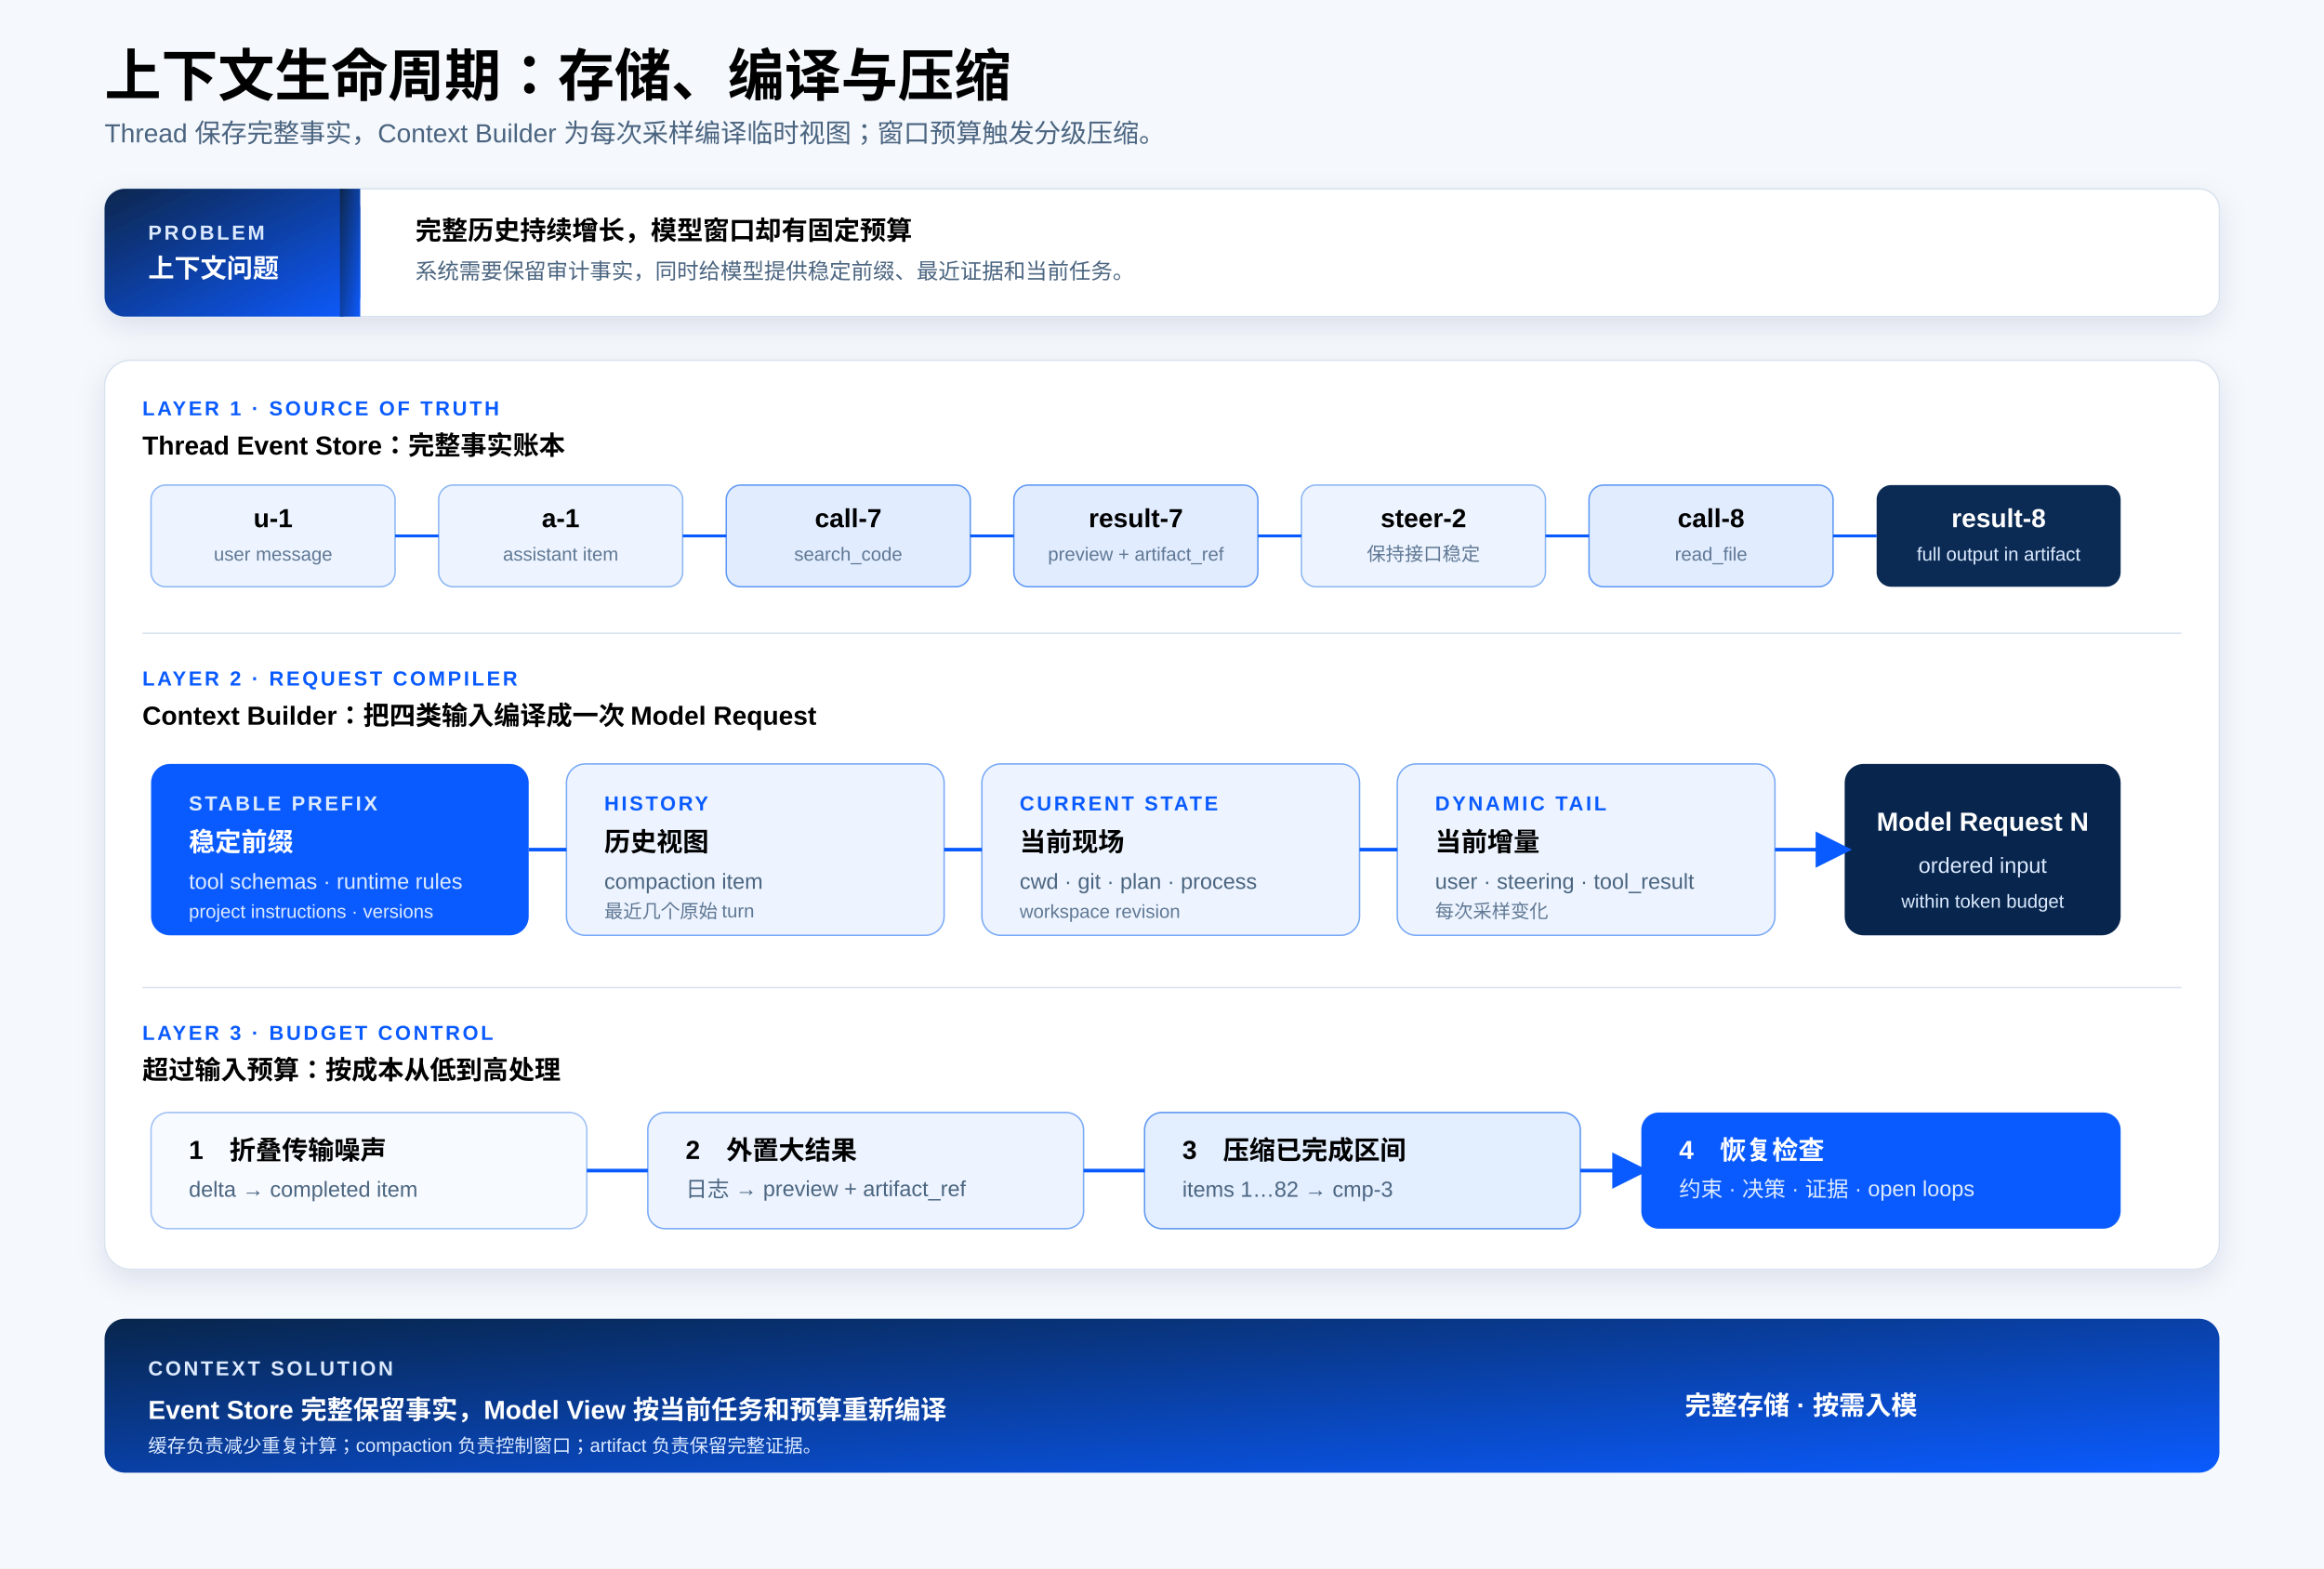
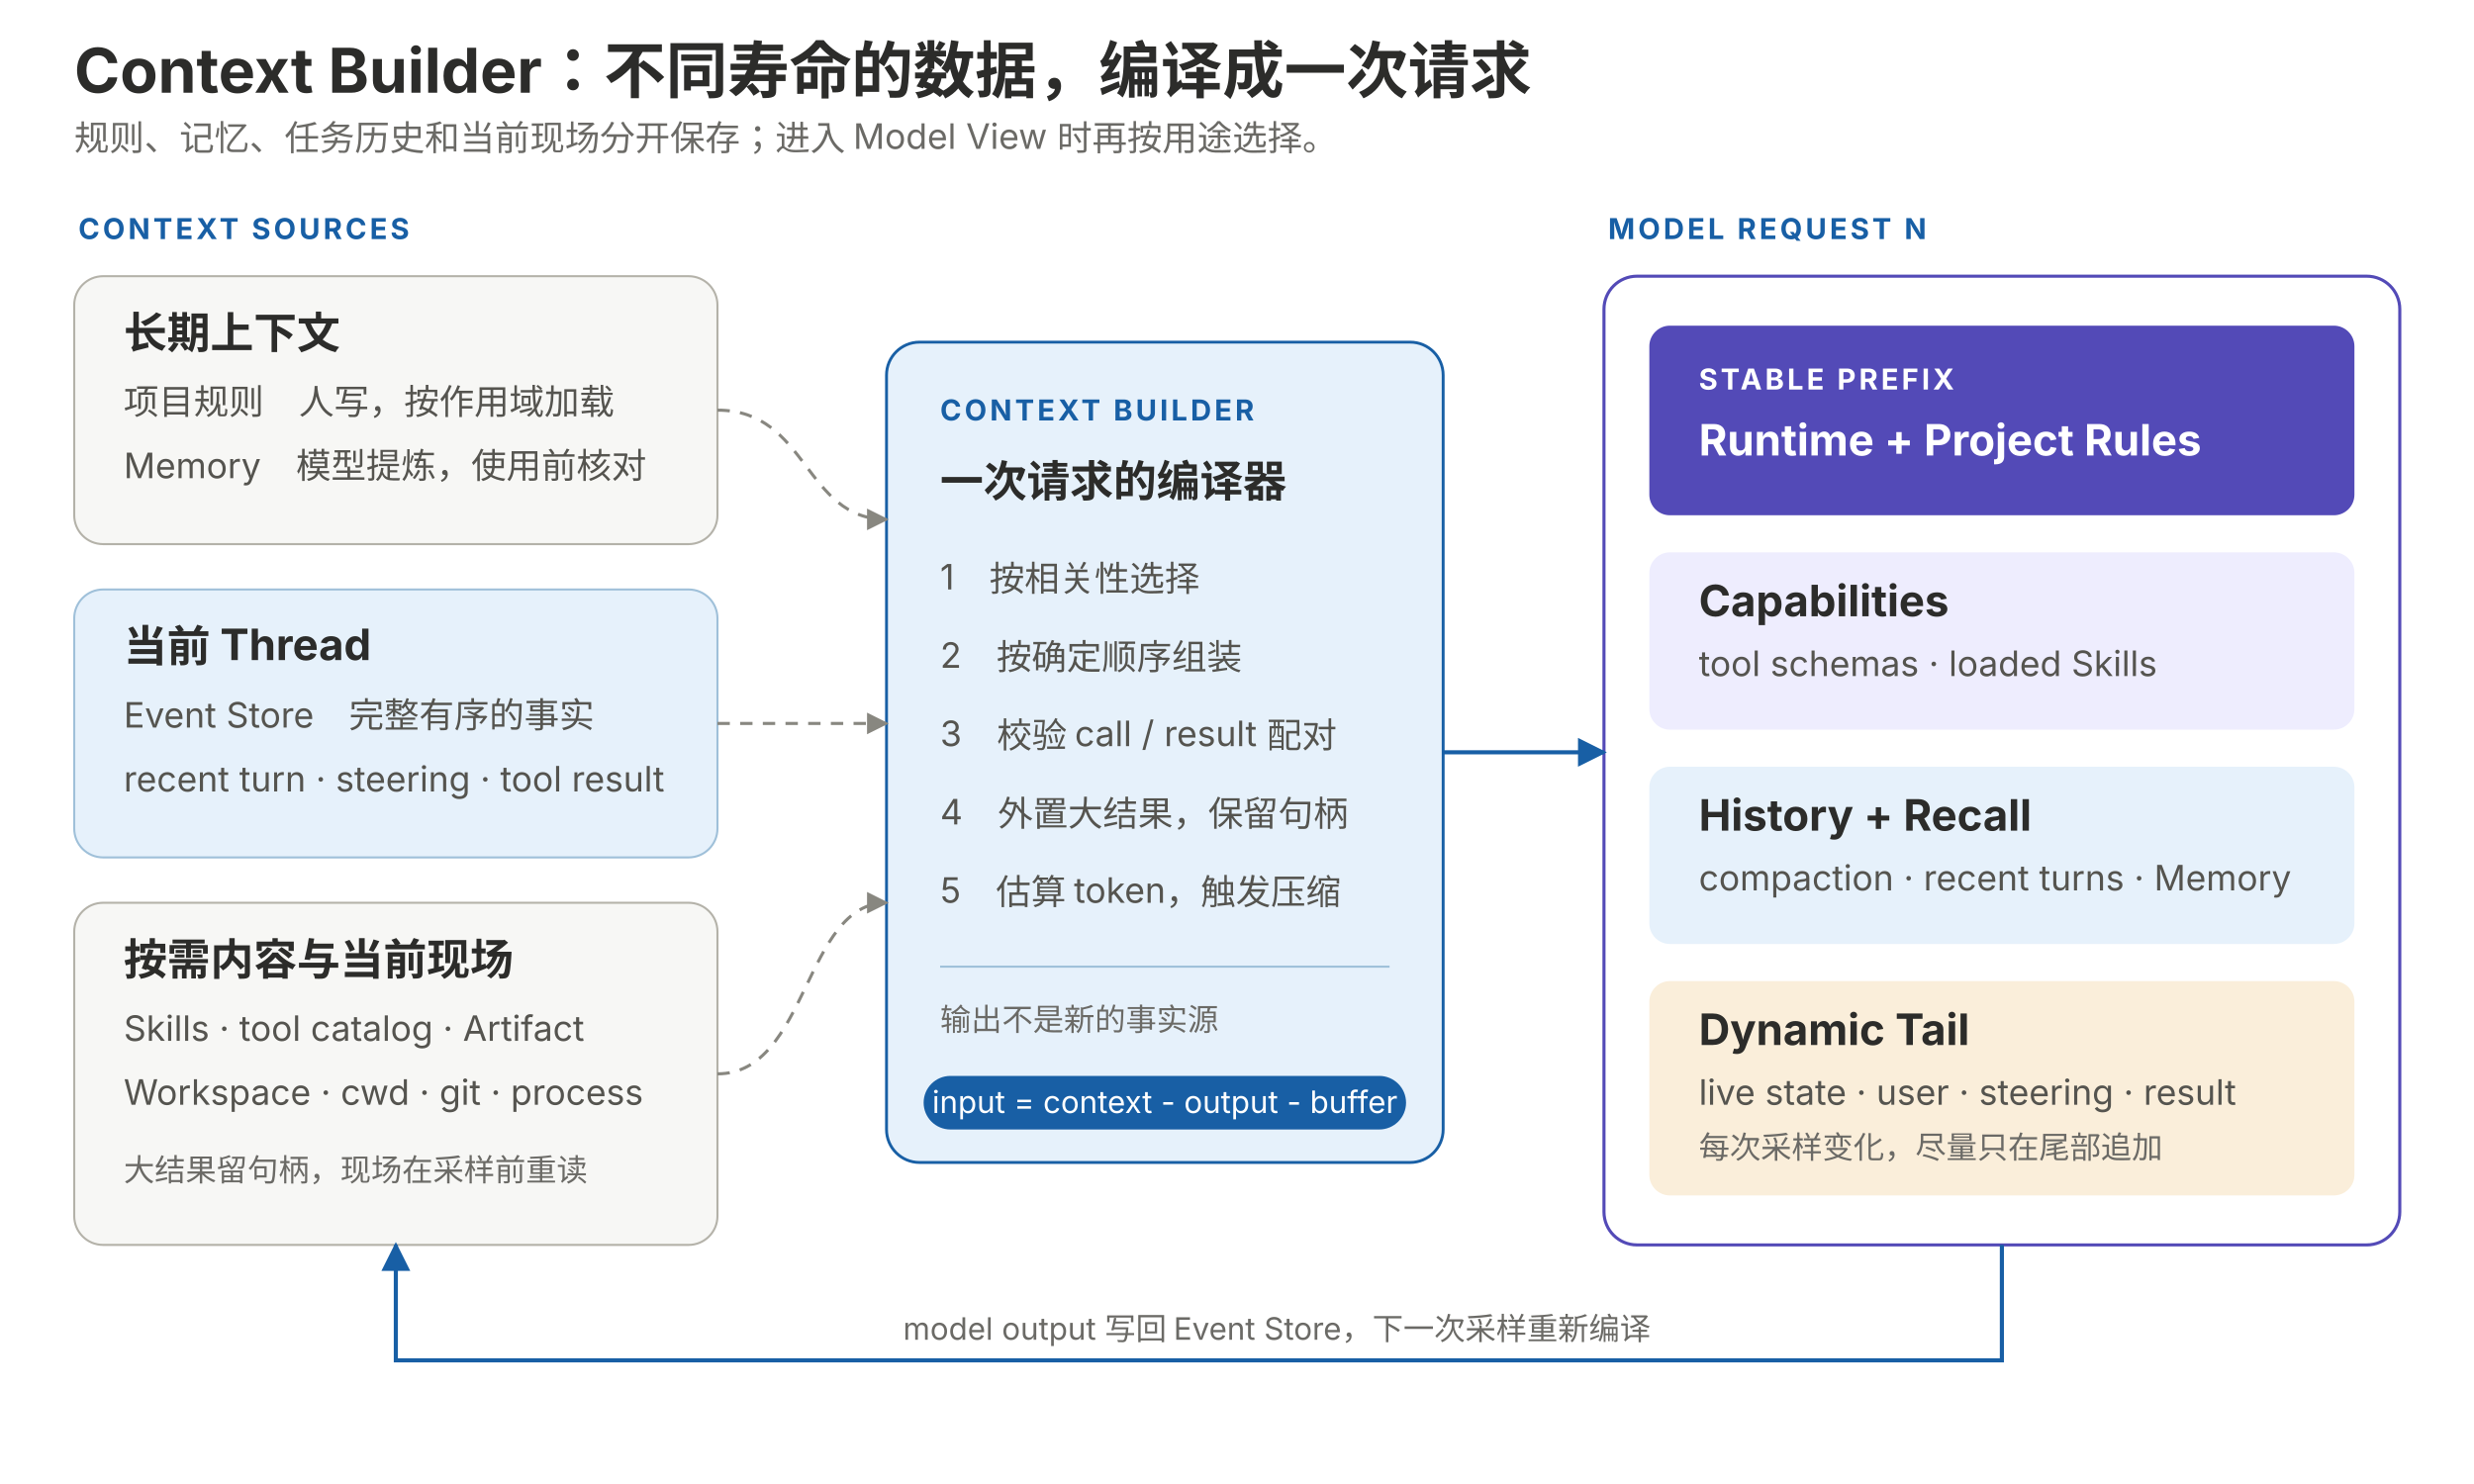
- <svg xmlns="http://www.w3.org/2000/svg" width="1600" height="1080" viewBox="0 0 1600 1080">
+ <svg xmlns="http://www.w3.org/2000/svg" width="1200" height="720" viewBox="0 0 1200 720" role="img" aria-labelledby="title desc">
  <defs>
-     <linearGradient id="hero" x1="0" y1="0" x2="1" y2="1">
-       <stop offset="0" stop-color="#08264d" />
-       <stop offset="1" stop-color="#0a5bff" />
-     </linearGradient>
-     <filter id="shadow" x="-20%" y="-20%" width="140%" height="150%">
-       <feDropShadow dx="0" dy="7" stdDeviation="10" flood-color="#062452" flood-opacity=".10" />
-     </filter>
-     <marker id="a" markerWidth="10" markerHeight="10" refX="8" refY="5" orient="auto">
-       <path d="M0 0L10 5 0 10Z" fill="#0a5bff" />
+     <marker id="arr" viewBox="0 0 10 10" refX="9" refY="5" markerWidth="7" markerHeight="7" orient="auto">
+       <path d="M0 0L10 5L0 10Z" fill="#185FA5" />
    </marker>
-     <style>
-       text{font-family:-apple-system,BlinkMacSystemFont,"Segoe UI","PingFang SC","Microsoft YaHei",Arial,sans-serif}.title{font-size:39px;font-weight:760}.subtitle{font-size:18px;fill:#4a6480}.eyebrow{font-size:14px;font-weight:760;letter-spacing:1.7px}.section{font-size:18px;font-weight:760}.cardTitle{font-size:18px;font-weight:760}.body{font-size:15px;fill:#4b6580}.tiny{font-size:13px;fill:#607894}.white{fill:#fff}.whiteSoft{fill:#dceaff}.blue{fill:#0a5bff}.flow{fill:none;stroke:#0a5bff;stroke-width:2.5;marker-end:url(#a)}.dash{fill:none;stroke:#79a8f3;stroke-width:2;stroke-dasharray:7 7;marker-end:url(#a)}
-     </style>
+     <marker id="grayArr" viewBox="0 0 10 10" refX="9" refY="5" markerWidth="7" markerHeight="7" orient="auto">
+       <path d="M0 0L10 5L0 10Z" fill="#888780" />
+     </marker>
+     <style>text{font-family:-apple-system,BlinkMacSystemFont,"PingFang SC","Microsoft YaHei",sans-serif}.title{font-size:30px;font-weight:700;fill:#2C2C2A}.sub{font-size:17px;fill:#6B6A66}.label{font-size:14px;font-weight:700;letter-spacing:1.5px;fill:#185FA5}.head{font-size:21px;font-weight:700;fill:#2C2C2A}.body{font-size:17px;fill:#55544F}.small{font-size:15px;fill:#6B6A66}.white{fill:#fff}.line{fill:none;stroke:#185FA5;stroke-width:2;marker-end:url(#arr)}.read{fill:none;stroke:#888780;stroke-width:1.5;stroke-dasharray:6 5;marker-end:url(#grayArr)}</style>
  </defs>
-   <rect width="1600" height="1080" fill="#f5f8fc" />
-   <text x="72" y="66" class="title">上下文生命周期：存储、编译与压缩</text>
-   <text x="72" y="98" class="subtitle">Thread 保存完整事实，Context Builder 为每次采样编译临时视图；窗口预算触发分级压缩。</text>
-   <g filter="url(#shadow)">
-     <rect x="72" y="130" width="1456" height="88" rx="14" fill="#fff" stroke="#d8e2ef" />
-     <rect x="72" y="130" width="176" height="88" rx="14" fill="url(#hero)" />
-     <path d="M234 130H248V218H234" fill="url(#hero)" />
-   </g>
-   <text x="102" y="165" class="eyebrow whiteSoft">PROBLEM</text>
-   <text x="102" y="191" class="section white">上下文问题</text>
-   <text x="286" y="165" class="cardTitle">完整历史持续增长，模型窗口却有固定预算</text>
-   <text x="286" y="192" class="body">系统需要保留审计事实，同时给模型提供稳定前缀、最近证据和当前任务。</text>
-   <rect x="72" y="248" width="1456" height="626" rx="18" fill="#fff" stroke="#d8e2ef" filter="url(#shadow)" />
-   <text x="98" y="286" class="eyebrow blue">LAYER 1 · SOURCE OF TRUTH</text>
-   <text x="98" y="313" class="section">Thread Event Store：完整事实账本</text>
-   <g>
-     <rect x="104" y="334" width="168" height="70" rx="10" fill="#edf4ff" stroke="#8cb6f4" />
-     <text x="188" y="363" text-anchor="middle" class="cardTitle">u-1</text>
-     <text x="188" y="386" text-anchor="middle" class="tiny">user message</text>
-     <rect x="302" y="334" width="168" height="70" rx="10" fill="#edf4ff" stroke="#8cb6f4" />
-     <text x="386" y="363" text-anchor="middle" class="cardTitle">a-1</text>
-     <text x="386" y="386" text-anchor="middle" class="tiny">assistant item</text>
-     <rect x="500" y="334" width="168" height="70" rx="10" fill="#e1ecff" stroke="#5e98f4" />
-     <text x="584" y="363" text-anchor="middle" class="cardTitle">call-7</text>
-     <text x="584" y="386" text-anchor="middle" class="tiny">search_code</text>
-     <rect x="698" y="334" width="168" height="70" rx="10" fill="#e1ecff" stroke="#5e98f4" />
-     <text x="782" y="363" text-anchor="middle" class="cardTitle">result-7</text>
-     <text x="782" y="386" text-anchor="middle" class="tiny">preview + artifact_ref</text>
-     <rect x="896" y="334" width="168" height="70" rx="10" fill="#edf4ff" stroke="#8cb6f4" />
-     <text x="980" y="363" text-anchor="middle" class="cardTitle">steer-2</text>
-     <text x="980" y="386" text-anchor="middle" class="tiny">保持接口稳定</text>
-     <rect x="1094" y="334" width="168" height="70" rx="10" fill="#e1ecff" stroke="#5e98f4" />
-     <text x="1178" y="363" text-anchor="middle" class="cardTitle">call-8</text>
-     <text x="1178" y="386" text-anchor="middle" class="tiny">read_file</text>
-     <rect x="1292" y="334" width="168" height="70" rx="10" fill="#0b2b55" />
-     <text x="1376" y="363" text-anchor="middle" class="cardTitle white">result-8</text>
-     <text x="1376" y="386" text-anchor="middle" class="tiny whiteSoft">full output in artifact</text>
-     <path d="M272 369H302M470 369H500M668 369H698M866 369H896M1064 369H1094M1262 369H1292" stroke="#0a5bff" stroke-width="2" />
-   </g>
-   <line x1="98" y1="436" x2="1502" y2="436" stroke="#d8e2ef" />
-   <text x="98" y="472" class="eyebrow blue">LAYER 2 · REQUEST COMPILER</text>
-   <text x="98" y="499" class="section">Context Builder：把四类输入编译成一次 Model Request</text>
-   <g>
-     <rect x="104" y="526" width="260" height="118" rx="13" fill="#0a5bff" />
-     <text x="130" y="558" class="eyebrow whiteSoft">STABLE PREFIX</text>
-     <text x="130" y="586" class="cardTitle white">稳定前缀</text>
-     <text x="130" y="612" class="body whiteSoft">tool schemas · runtime rules</text>
-     <text x="130" y="632" class="tiny whiteSoft">project instructions · versions</text>
-     <rect x="390" y="526" width="260" height="118" rx="13" fill="#edf4ff" stroke="#78a9f5" />
-     <text x="416" y="558" class="eyebrow blue">HISTORY</text>
-     <text x="416" y="586" class="cardTitle">历史视图</text>
-     <text x="416" y="612" class="body">compaction item</text>
-     <text x="416" y="632" class="tiny">最近几个原始 turn</text>
-     <rect x="676" y="526" width="260" height="118" rx="13" fill="#edf4ff" stroke="#78a9f5" />
-     <text x="702" y="558" class="eyebrow blue">CURRENT STATE</text>
-     <text x="702" y="586" class="cardTitle">当前现场</text>
-     <text x="702" y="612" class="body">cwd · git · plan · process</text>
-     <text x="702" y="632" class="tiny">workspace revision</text>
-     <rect x="962" y="526" width="260" height="118" rx="13" fill="#edf4ff" stroke="#78a9f5" />
-     <text x="988" y="558" class="eyebrow blue">DYNAMIC TAIL</text>
-     <text x="988" y="586" class="cardTitle">当前增量</text>
-     <text x="988" y="612" class="body">user · steering · tool_result</text>
-     <text x="988" y="632" class="tiny">每次采样变化</text>
-     <rect x="1270" y="526" width="190" height="118" rx="13" fill="#08264d" />
-     <text x="1365" y="572" text-anchor="middle" class="cardTitle white">Model Request N</text>
-     <text x="1365" y="601" text-anchor="middle" class="body whiteSoft">ordered input</text>
-     <text x="1365" y="625" text-anchor="middle" class="tiny whiteSoft">within token budget</text>
-     <path d="M364 585H390M650 585H676M936 585H962M1222 585H1270" class="flow" />
-   </g>
-   <line x1="98" y1="680" x2="1502" y2="680" stroke="#d8e2ef" />
-   <text x="98" y="716" class="eyebrow blue">LAYER 3 · BUDGET CONTROL</text>
-   <text x="98" y="743" class="section">超过输入预算：按成本从低到高处理</text>
-   <g>
-     <rect x="104" y="766" width="300" height="80" rx="12" fill="#f7faff" stroke="#9fc0f5" />
-     <text x="130" y="798" class="cardTitle">1　折叠传输噪声</text>
-     <text x="130" y="824" class="body">delta → completed item</text>
-     <rect x="446" y="766" width="300" height="80" rx="12" fill="#edf4ff" stroke="#78a9f5" />
-     <text x="472" y="798" class="cardTitle">2　外置大结果</text>
-     <text x="472" y="824" class="body">日志 → preview + artifact_ref</text>
-     <rect x="788" y="766" width="300" height="80" rx="12" fill="#e3eeff" stroke="#5d97f0" />
-     <text x="814" y="798" class="cardTitle">3　压缩已完成区间</text>
-     <text x="814" y="824" class="body">items 1…82 → cmp-3</text>
-     <rect x="1130" y="766" width="330" height="80" rx="12" fill="#0a5bff" />
-     <text x="1156" y="798" class="cardTitle white">4　恢复检查</text>
-     <text x="1156" y="824" class="body whiteSoft">约束 · 决策 · 证据 · open loops</text>
-     <path d="M404 806H446M746 806H788M1088 806H1130" class="flow" />
-   </g>
-   <rect x="72" y="908" width="1456" height="106" rx="14" fill="url(#hero)" />
-   <text x="102" y="947" class="eyebrow whiteSoft">CONTEXT SOLUTION</text>
-   <text x="102" y="977" class="section white">Event Store 完整保留事实，Model View 按当前任务和预算重新编译</text>
-   <text x="102" y="1000" class="tiny whiteSoft">缓存负责减少重复计算；compaction 负责控制窗口；artifact 负责保留完整证据。</text>
-   <text x="1160" y="974" class="cardTitle white">完整存储 · 按需入模</text>
+   <rect width="1200" height="720" fill="#fff" />
+   <text x="36" y="45" class="title">Context Builder：不同寿命的数据，编译成一次请求</text>
+   <text x="36" y="73" class="sub">规则、记忆、任务历史和当前现场分开保存；进入 Model View 时再按用途选择。</text>
+   <text x="38" y="116" class="label">CONTEXT SOURCES</text>
+   <rect x="36" y="134" width="312" height="130" rx="14" fill="#F7F7F5" stroke="#B4B2A9" />
+   <text x="60" y="169" class="head">长期上下文</text>
+   <text x="60" y="201" class="body">项目规则　人写，按作用域加载</text>
+   <text x="60" y="232" class="body">Memory　模型提炼，使用前核对</text>
+   <rect x="36" y="286" width="312" height="130" rx="14" fill="#E6F1FB" stroke="#9FC0D9" />
+   <text x="60" y="321" class="head">当前 Thread</text>
+   <text x="60" y="353" class="body">Event Store　完整有序的事实</text>
+   <text x="60" y="384" class="body">recent turn · steering · tool result</text>
+   <rect x="36" y="438" width="312" height="166" rx="14" fill="#F7F7F5" stroke="#B4B2A9" />
+   <text x="60" y="473" class="head">按需内容与当前现场</text>
+   <text x="60" y="505" class="body">Skills · tool catalog · Artifact</text>
+   <text x="60" y="536" class="body">Workspace · cwd · git · process</text>
+   <text x="60" y="573" class="small">大结果留句柄，现场在采样前重读</text>
+   <rect x="430" y="166" width="270" height="398" rx="16" fill="#E6F1FB" stroke="#185FA5" stroke-width="1.4" />
+   <text x="456" y="204" class="label">CONTEXT BUILDER</text>
+   <text x="456" y="241" class="head">一次请求的编译器</text>
+   <text x="456" y="286" class="body">1　按相关性选择</text>
+   <text x="456" y="324" class="body">2　按确定顺序组装</text>
+   <text x="456" y="362" class="body">3　校验 call / result 配对</text>
+   <text x="456" y="400" class="body">4　外置大结果，保留句柄</text>
+   <text x="456" y="438" class="body">5　估算 token，触发压缩</text>
+   <line x1="456" y1="469" x2="674" y2="469" stroke="#9FC0D9" />
+   <text x="456" y="500" class="small">输出不是新的事实源</text>
+   <rect x="448" y="522" width="234" height="26" rx="13" fill="#185FA5" />
+   <text x="565" y="540" text-anchor="middle" class="small white">input = context - output - buffer</text>
+   <text x="780" y="116" class="label">MODEL REQUEST N</text>
+   <rect x="778" y="134" width="386" height="470" rx="16" fill="#fff" stroke="#534AB7" stroke-width="1.5" />
+   <rect x="800" y="158" width="342" height="92" rx="10" fill="#534AB7" />
+   <text x="824" y="189" class="label white">STABLE PREFIX</text>
+   <text x="824" y="221" class="head white">Runtime + Project Rules</text>
+   <rect x="800" y="268" width="342" height="86" rx="10" fill="#EEEDFE" />
+   <text x="824" y="299" class="head">Capabilities</text>
+   <text x="824" y="328" class="body">tool schemas · loaded Skills</text>
+   <rect x="800" y="372" width="342" height="86" rx="10" fill="#E6F1FB" />
+   <text x="824" y="403" class="head">History + Recall</text>
+   <text x="824" y="432" class="body">compaction · recent turns · Memory</text>
+   <rect x="800" y="476" width="342" height="104" rx="10" fill="#FAEEDA" />
+   <text x="824" y="507" class="head">Dynamic Tail</text>
+   <text x="824" y="536" class="body">live state · user · steering · result</text>
+   <text x="824" y="562" class="small">每次采样变化，尽量只在尾部追加</text>
+   <path d="M348 199C392 199 390 252 430 252" class="read" />
+   <path d="M348 351H430" class="read" />
+   <path d="M348 521C392 521 390 438 430 438" class="read" />
+   <path d="M700 365H778" class="line" />
+   <path d="M971 604V660H192V604" class="line" />
+   <text x="438" y="650" class="small">model output 写回 Event Store，下一次采样重新编译</text>
</svg>
